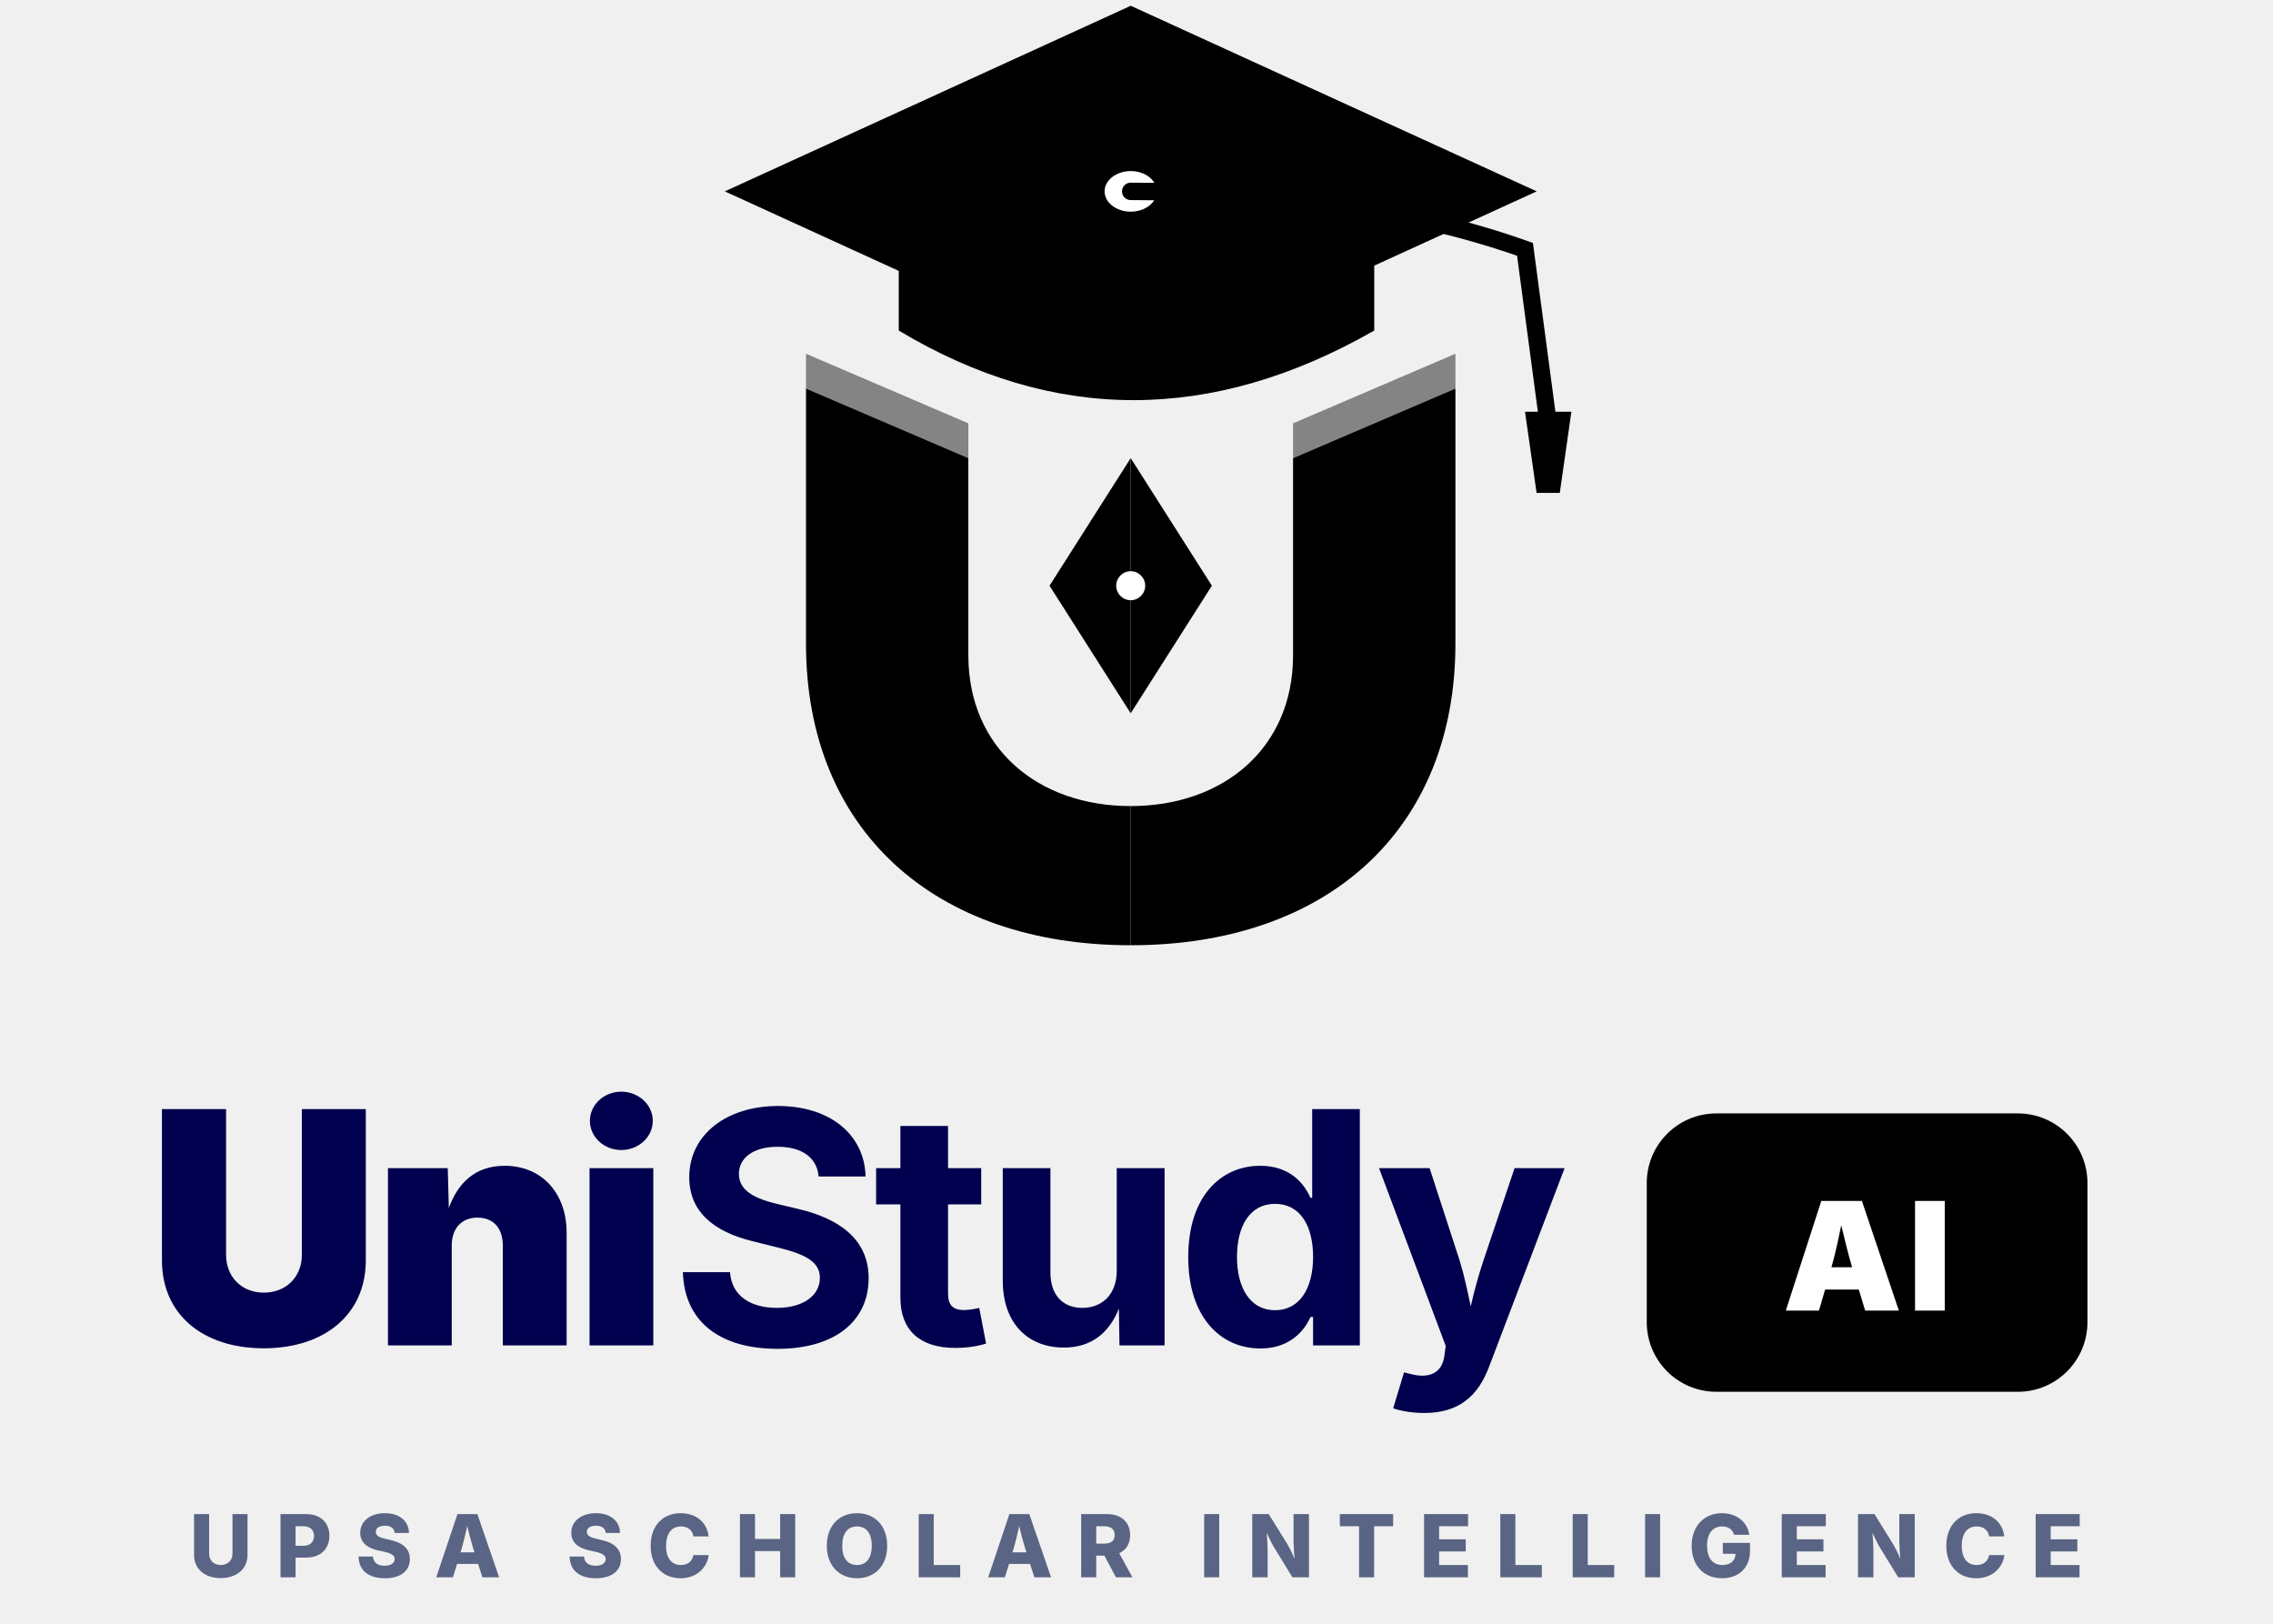
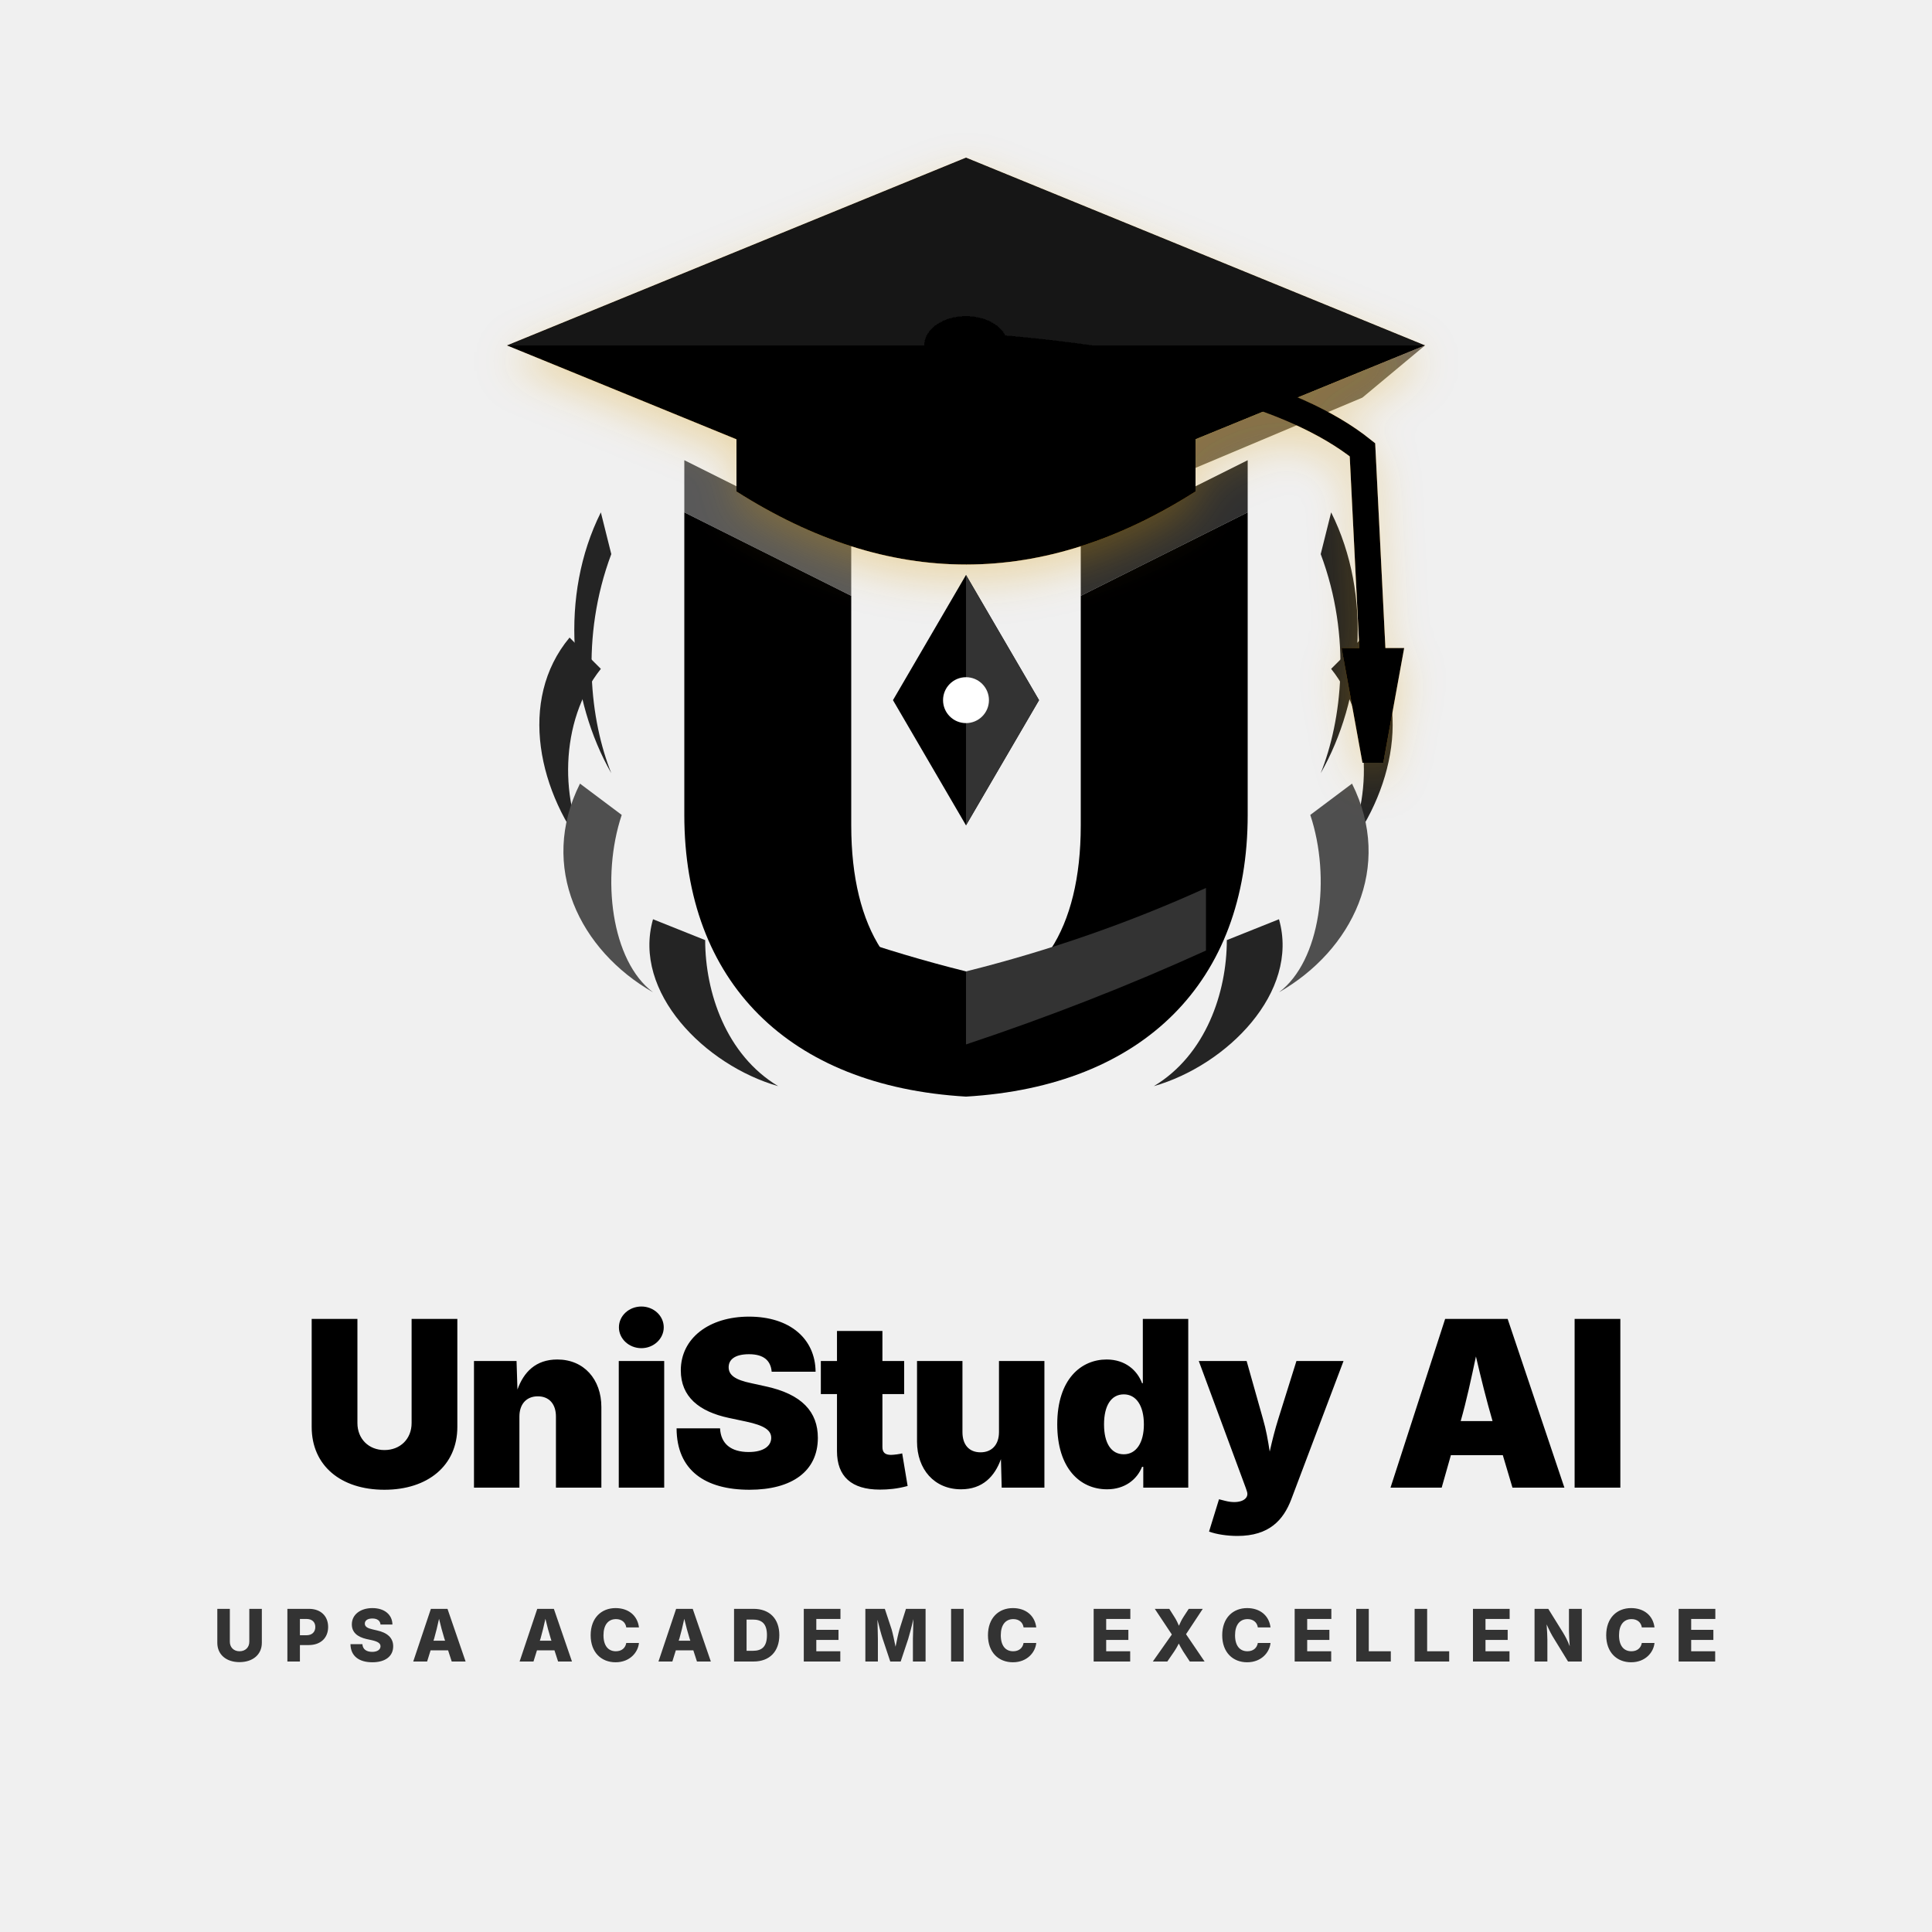
- <svg xmlns="http://www.w3.org/2000/svg" viewBox="0 0 196 140" width="100%" height="100%" fill="none">
-   <g transform="translate(61.5, 0) scale(0.5)">
-     <g id="mortarboard">
-       <polygon points="72,1 142,33 72,65 2,33" fill="#000000" />
-       <polygon points="72,1 142,33 72,65 72,1" fill="#000000" opacity="0.3" />
-       <path d="M 32,45 Q 72,69 114,45 L 114,57 Q 72,81 32,57 Z" fill="#000000" />
-       <ellipse cx="72" cy="33" rx="4.5" ry="3.5" fill="#FFFFFF" />
-       <path d="M 72,33 Q 112,33 140,43 L 144,73" stroke="#000000" stroke-width="3" stroke-linecap="round" fill="none" />
-       <polygon points="140,71 148,71 146,85 142,85" fill="#000000" />
+ <svg xmlns="http://www.w3.org/2000/svg" viewBox="0 0 200 200" width="100%" height="100%" fill="none">
+   <g transform="translate(46, 12) scale(1.08)">
+     <defs>
+       <linearGradient id="goldGrad" x1="0%" y1="0%" x2="100%" y2="100%">
+         <stop offset="0%" stop-color="#F9CF6E" />
+         <stop offset="45%" stop-color="#D89A06" />
+         <stop offset="100%" stop-color="#A87403" />
+       </linearGradient>
+       <linearGradient id="navyGrad" x1="0%" y1="0%" x2="0%" y2="100%">
+         <stop offset="0%" stop-color="#00005C" />
+         <stop offset="100%" stop-color="#000038" />
+       </linearGradient>
+       <filter id="softGlow" x="-10%" y="-10%" width="120%" height="120%">
+         <feDropShadow dx="0" dy="1.5" stdDeviation="2" flood-color="#D89A06" flood-opacity="0.3" />
+       </filter>
+     </defs>
+     <g id="laurel-wreath" opacity="0.85">
+       <path d="M 15,38 C 11,46 12,56 16,63 C 14,58 13,50 16,42 Z" fill="#000000" />
+       <path d="M 12,50 C 7,56 9,65 14,71 C 11,66 11,58 15,53 Z" fill="#000000" />
+       <path d="M 13,64 C 9,72 13,80 20,84 C 16,81 15,73 17,67 Z" fill="#333333" />
+       <path d="M 20,77 C 18,84 25,91 32,93 C 27,90 25,84 25,79 Z" fill="#000000" />
+       <path d="M 85,38 C 89,46 88,56 84,63 C 86,58 87,50 84,42 Z" fill="#000000" />
+       <path d="M 88,50 C 93,56 91,65 86,71 C 89,66 89,58 85,53 Z" fill="#000000" />
+       <path d="M 87,64 C 91,72 87,80 80,84 C 84,81 85,73 83,67 Z" fill="#333333" />
+       <path d="M 80,77 C 82,84 75,91 68,93 C 73,90 75,84 75,79 Z" fill="#000000" />
    </g>
-     <g id="u-monolith">
-       <path d="M 16,67 L 44,79 L 44,113 C 44,129 56,139 72,139 L 72,163 C 38,163 16,143 16,111 Z" fill="#000000" />
-       <path d="M 128,67 L 100,79 L 100,113 C 100,129 88,139 72,139 L 72,163 C 106,163 128,143 128,111 Z" fill="#000000" />
-       <polygon points="16,67 44,79 44,73 16,61" fill="#000000" opacity="0.45" />
-       <polygon points="128,67 100,79 100,73 128,61" fill="#000000" opacity="0.45" />
+     <g id="colonnade-pillars">
+       <path d="M 23,38 L 39,46 L 39,68 C 39,78 43,84 50,85 L 50,94 C 33,93 23,83 23,67 Z" fill="#000000" />
+       <polygon points="23,38 39,46 39,41 23,33" fill="#333333" opacity="0.8" />
+       <path d="M 77,38 L 61,46 L 61,68 C 61,78 57,84 50,85 L 50,94 C 67,93 77,83 77,67 Z" fill="#000000" />
+       <polygon points="77,38 61,46 61,41 77,33" fill="#000000" opacity="0.8" />
+       <path d="M 27,74 Q 38,79 50,82 L 50,89 Q 38,85 27,80 Z" fill="#000000" />
+       <path d="M 73,74 Q 62,79 50,82 L 50,89 Q 62,85 73,80 Z" fill="#333333" />
    </g>
-     <g id="academic-beacon">
-       <polygon points="72,79 58,101 72,123 72,79" fill="#000000" />
-       <polygon points="72,79 86,101 72,123 72,79" fill="#000000" />
-       <circle cx="72" cy="101" r="2.5" fill="#FFFFFF" />
+     <g id="mortarboard-apex" filter="url(#softGlow)">
+       <polygon points="50,4 94,22 50,40 6,22" fill="#000000" />
+       <polygon points="50,4 94,22 50,22 6,22" fill="#333333" opacity="0.35" />
+       <polygon points="50,40 94,22 88,27 50,43" fill="#000000" opacity="0.6" />
+       <path d="M 28,29 Q 50,43 72,29 L 72,36 Q 50,50 28,36 Z" fill="#000000" />
+       <ellipse cx="50" cy="22" rx="4" ry="2.8" fill="#000000" />
+       <path d="M 50,22 Q 78,24 88,32 L 89,52" stroke="#000000" stroke-width="2.5" stroke-linecap="round" fill="none" />
+       <polygon points="86,51 92,51 90,62 88,62" fill="#000000" />
+     </g>
+     <g id="beacon-flame">
+       <polygon points="50,44 43,56 50,68 57,56" fill="#000000" />
+       <polygon points="50,44 57,56 50,68 50,44" fill="#333333" />
+       <circle cx="50" cy="56" r="2.2" fill="#FFFFFF" />
    </g>
  </g>
-   <g transform="translate(98, 92)">
-     <text x="-24" y="24" font-family="Inter, -apple-system, BlinkMacSystemFont, 'Segoe UI', Roboto, sans-serif" font-size="28" font-weight="900" letter-spacing="-0.8" fill="#00004E" text-anchor="middle">
-       Uni<tspan font-weight="700">Study</tspan>
+   <g transform="translate(100, 154)" text-anchor="middle">
+     <text x="0" y="0" font-family="Inter, -apple-system, BlinkMacSystemFont, 'Segoe UI', Roboto, sans-serif" font-size="24" font-weight="900" letter-spacing="-0.6" fill="#000000">
+         UniStudy <tspan fill="#000000">AI</tspan>
    </text>
-     <g transform="translate(44, 4)">
-       <rect x="0" y="0" width="38" height="24" rx="6" fill="#000000" />
-       <text x="19" y="17" font-family="Inter, -apple-system, BlinkMacSystemFont, 'Segoe UI', Roboto, sans-serif" font-size="13" font-weight="900" letter-spacing="0.5" fill="#FFFFFF" text-anchor="middle">
-         AI
+     <text x="0" y="18" font-family="Inter, -apple-system, BlinkMacSystemFont, 'Segoe UI', Roboto, sans-serif" font-size="7.5" font-weight="800" letter-spacing="1.8" fill="#333333">
+         UPSA ACADEMIC EXCELLENCE
      </text>
-     </g>
-     <text x="0" y="44" font-family="Inter, -apple-system, BlinkMacSystemFont, 'Segoe UI', Roboto, sans-serif" font-size="7.5" font-weight="800" letter-spacing="2" fill="#5A6484" text-anchor="middle">
-       UPSA SCHOLAR INTELLIGENCE
-     </text>
  </g>
</svg>
